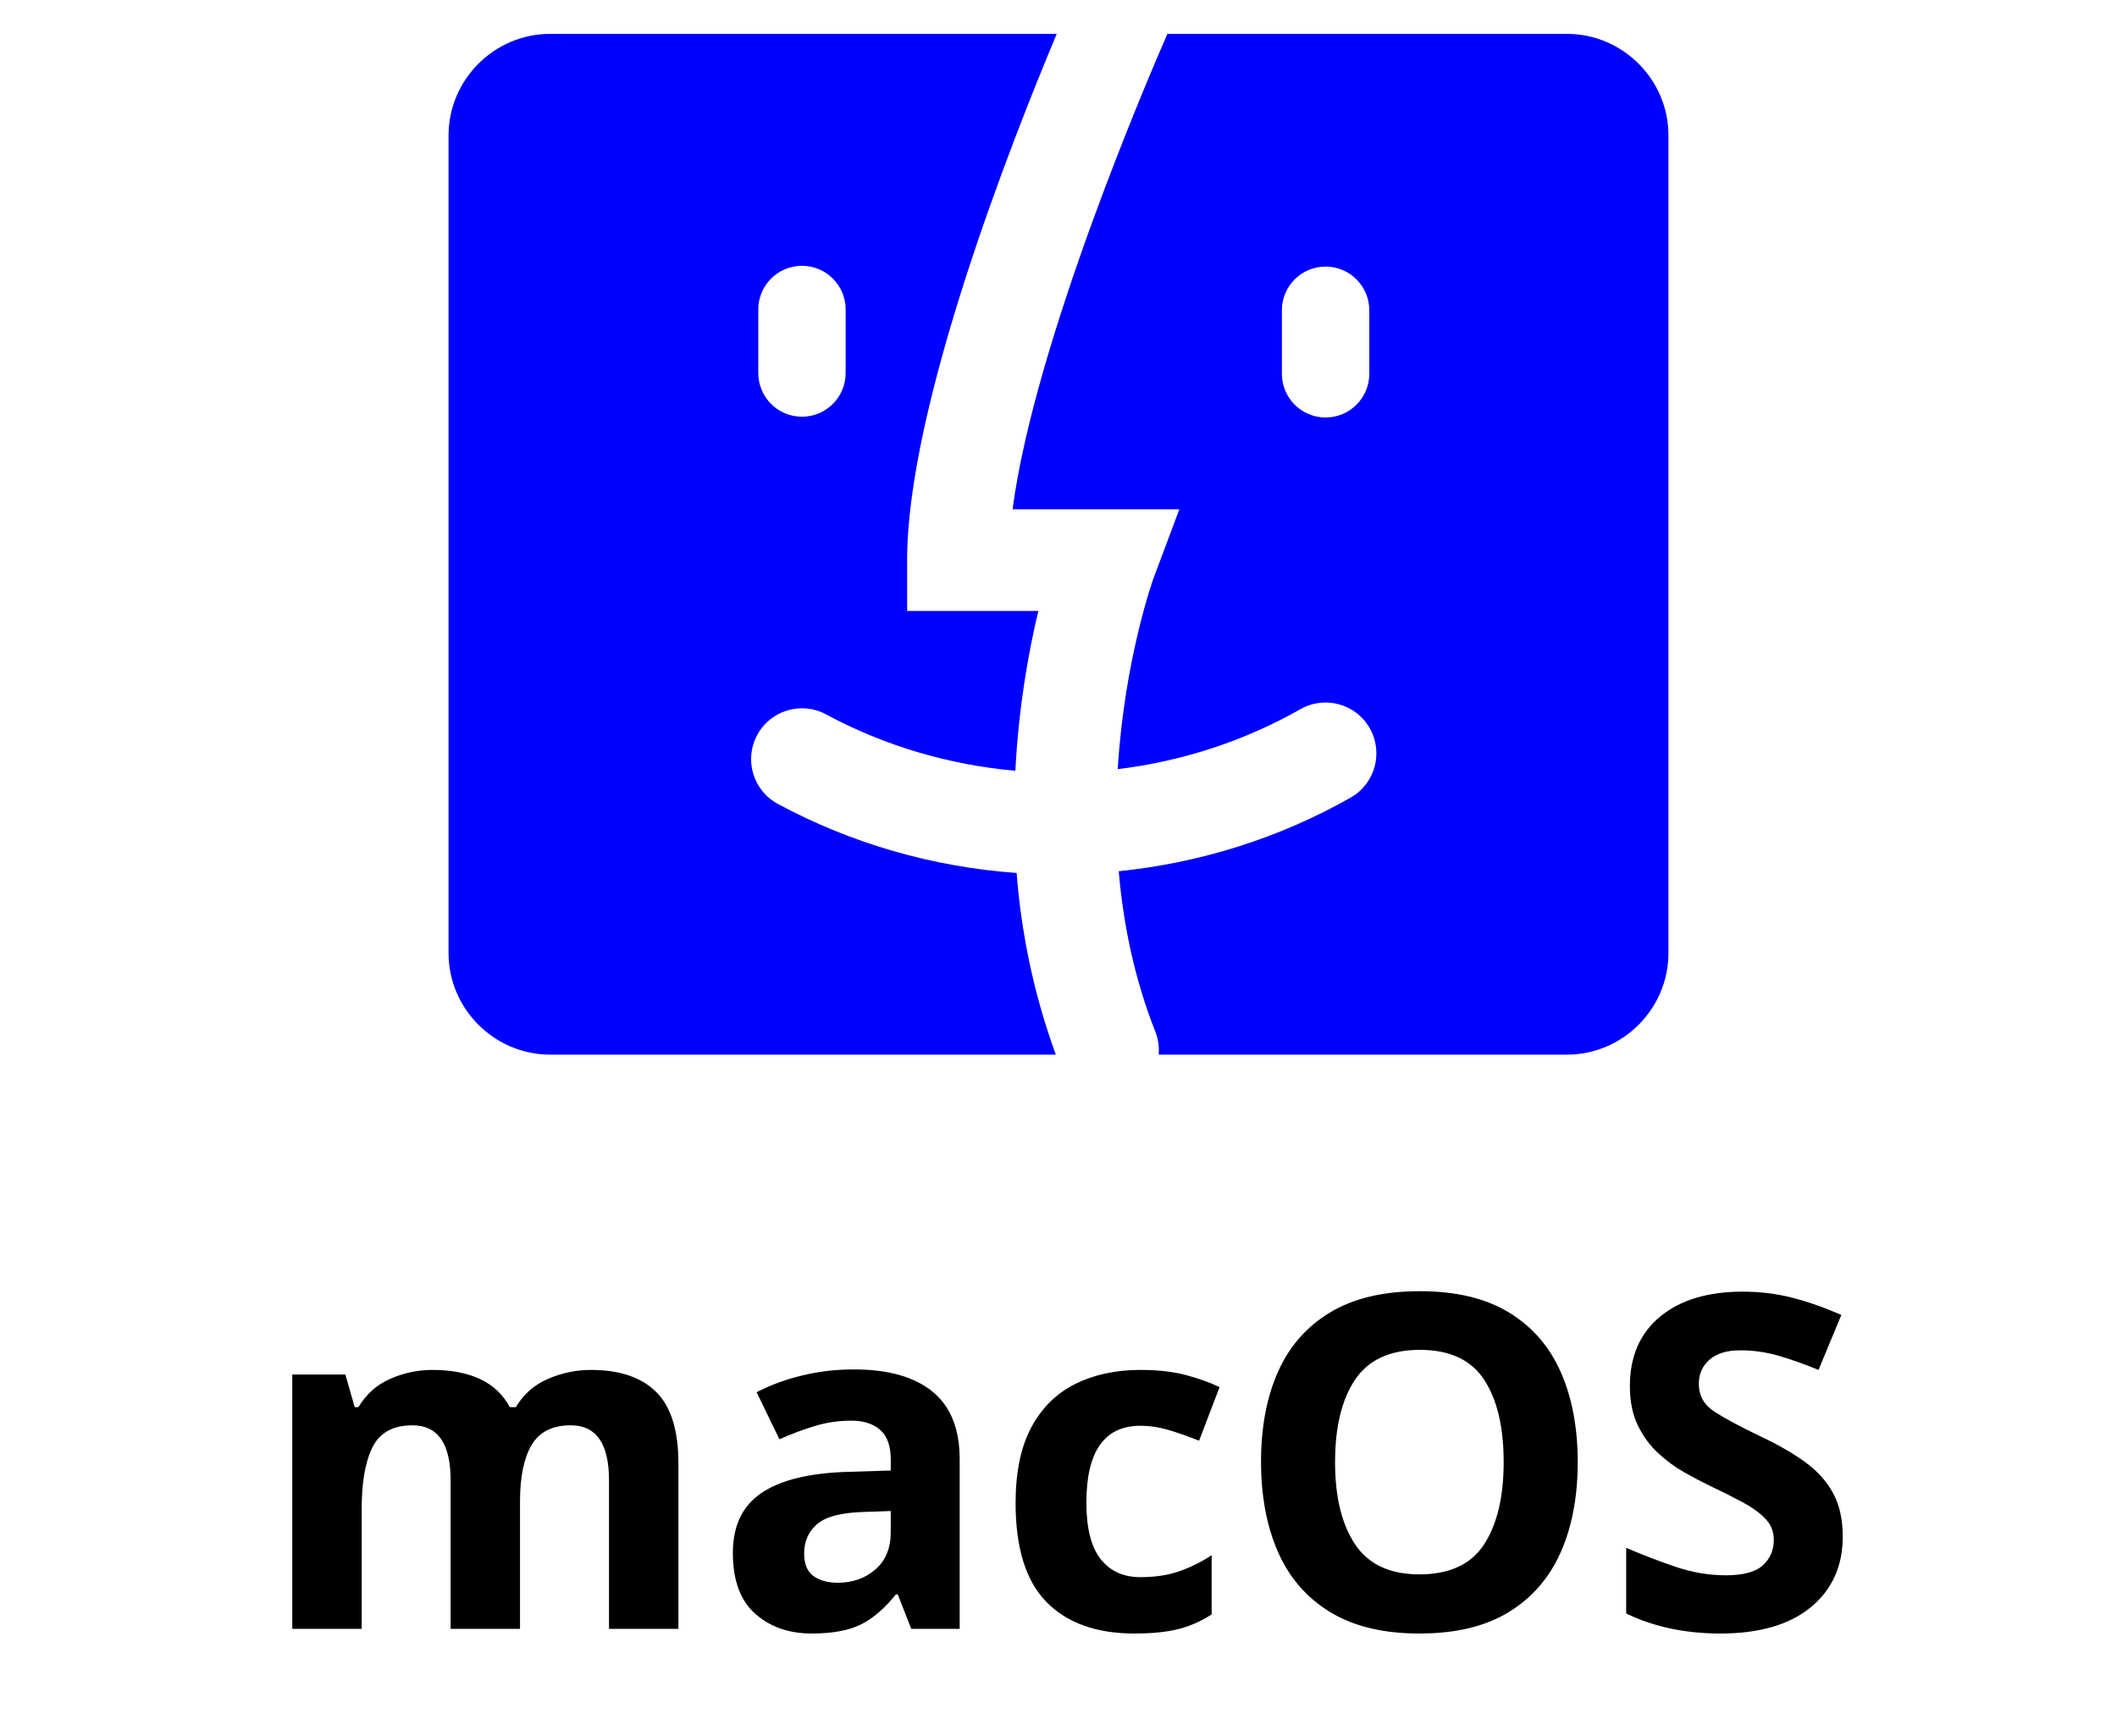
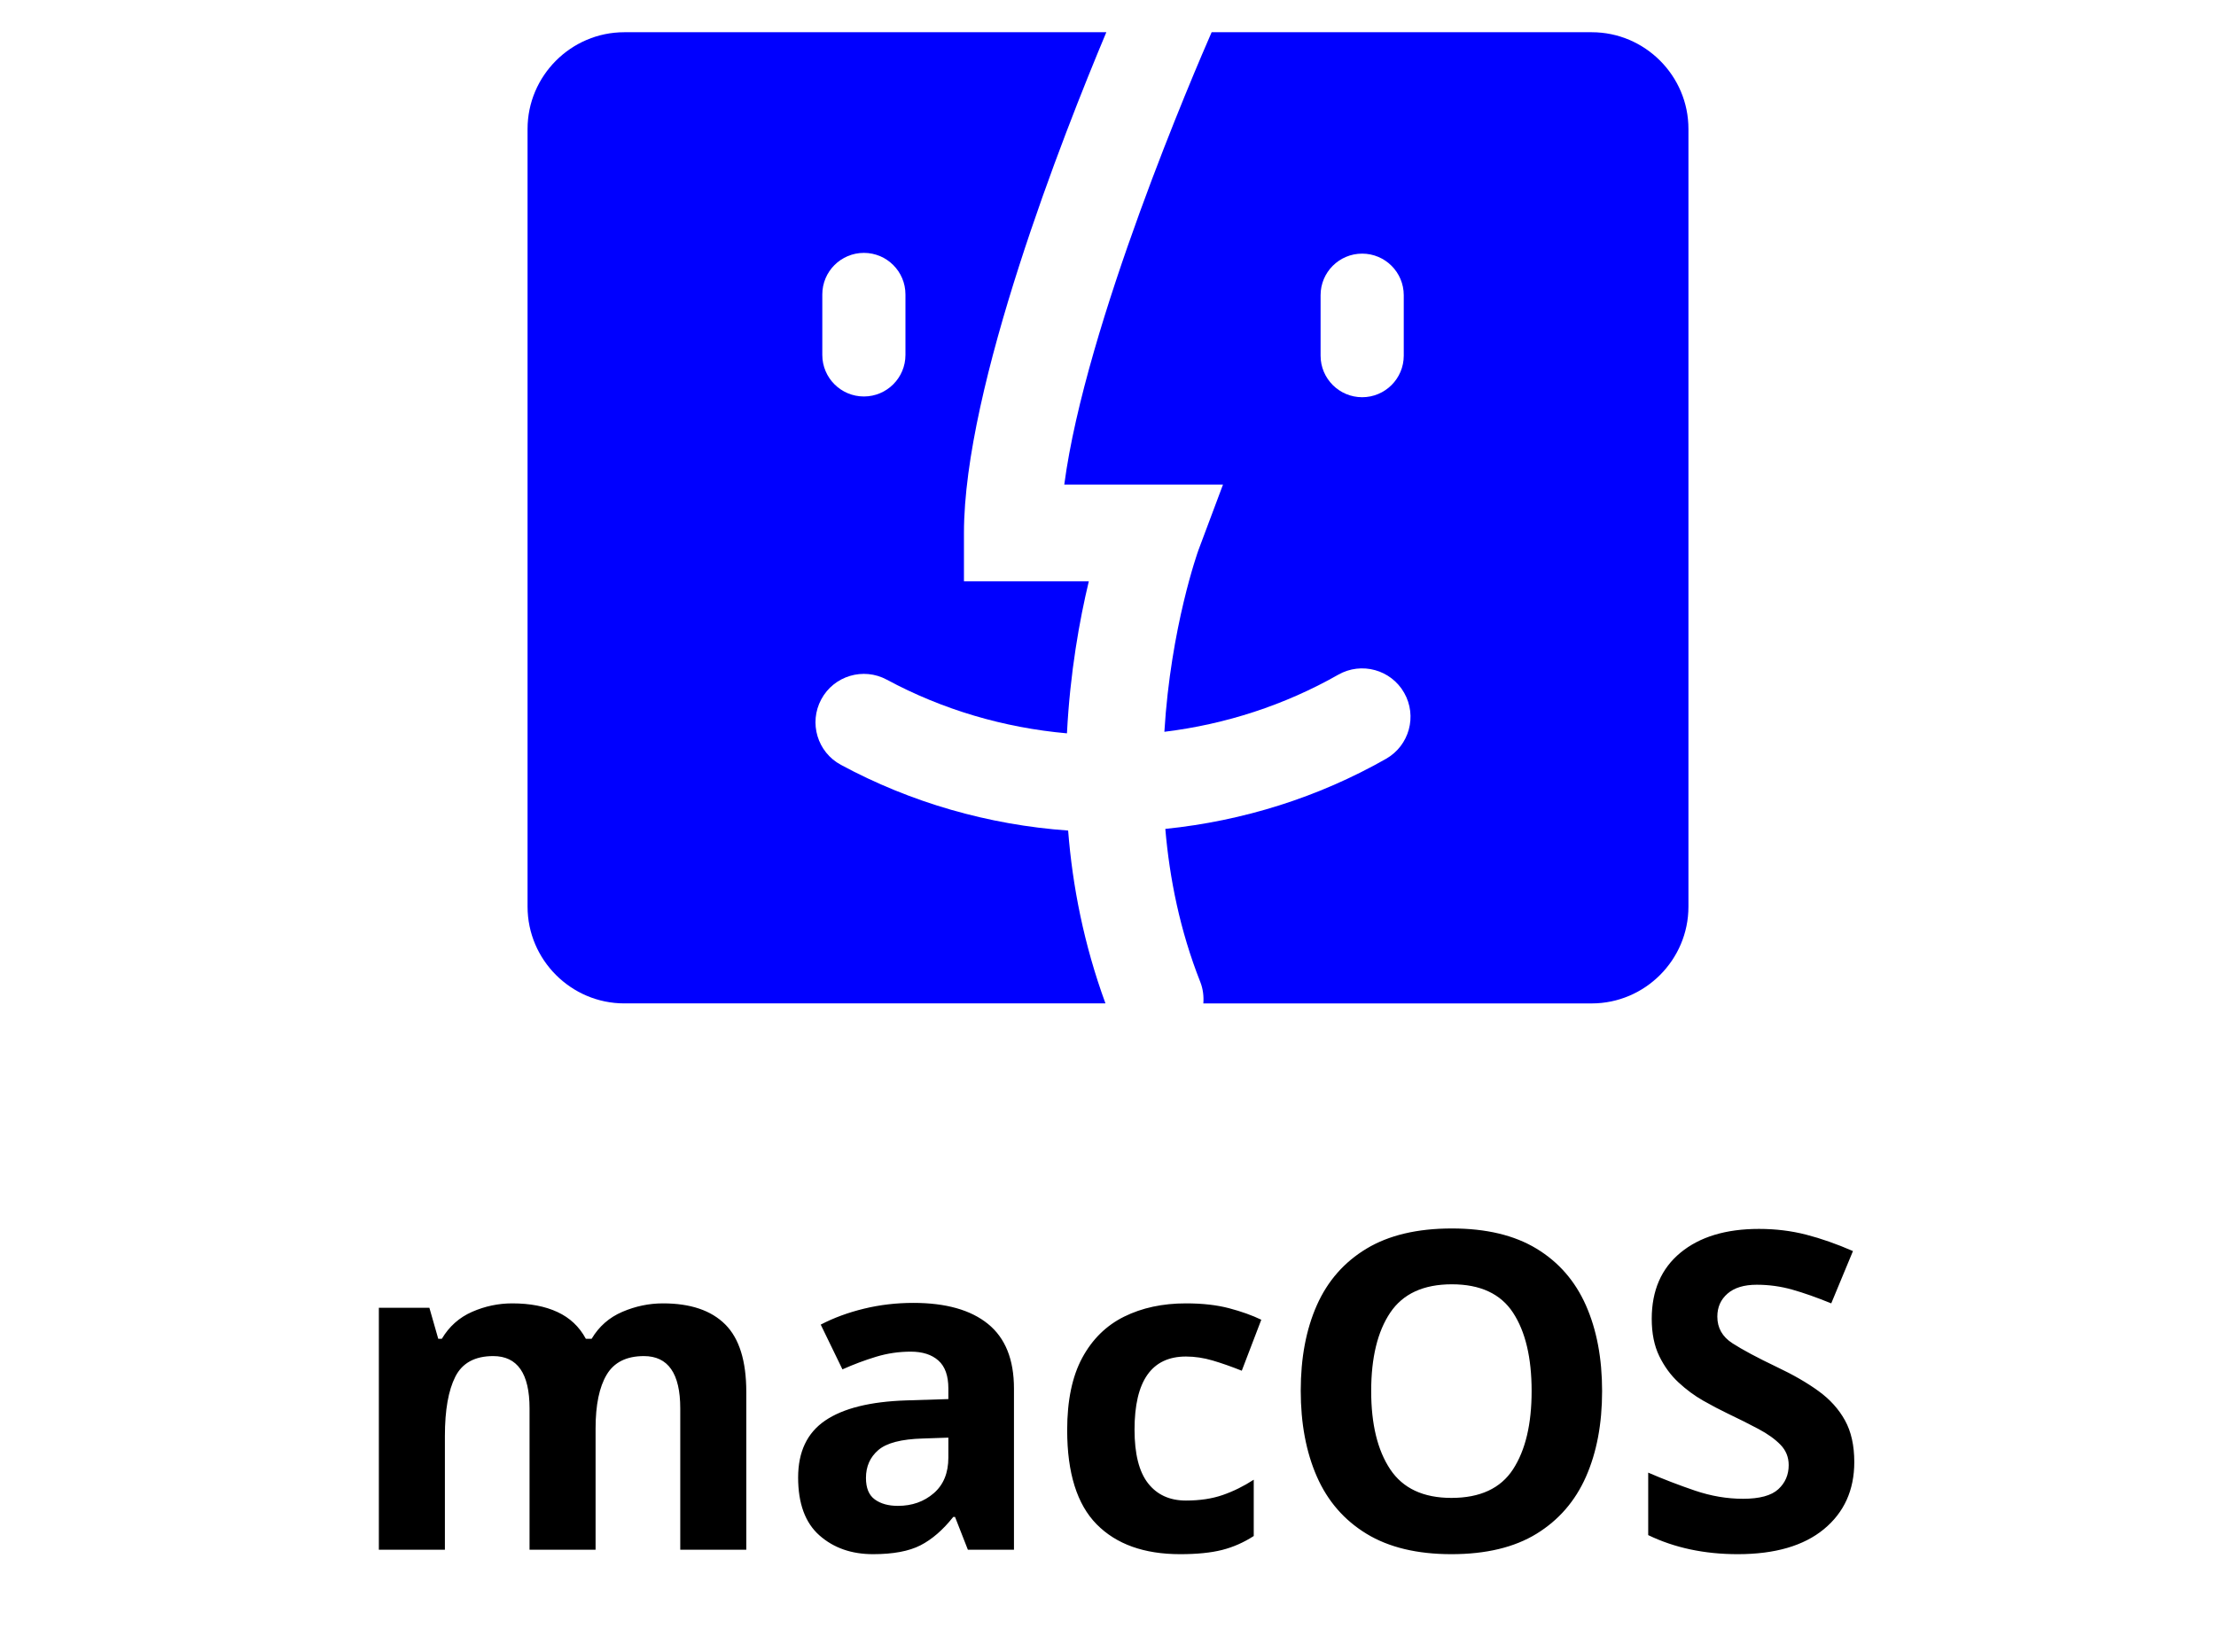
- <svg xmlns="http://www.w3.org/2000/svg" width="1000" height="820">
+ <svg xmlns="http://www.w3.org/2000/svg" width="1100" height="820">
  <g>
-     <rect fill="none" id="canvas_background" height="822" width="1002" y="-1" x="-1" />
+     <rect x="-1" y="-1" width="1102" height="822" id="canvas_background" fill="none" />
  </g>
  <g>
-     <g stroke="null" id="svg_1">
-       <g stroke="null" id="svg_2">
-         <g stroke="null" id="svg_3">
-           <path stroke="null" id="svg_4" fill="#0000ff" d="m367.403,379.708c-11.669,-6.279 -16.015,-20.853 -9.724,-32.534s20.853,-16.027 32.534,-9.736c27.528,14.85 58.105,23.854 89.414,26.639c1.537,-30.265 6.291,-56.496 10.853,-75.488l-61.983,0l0,-24.01c0,-72.547 49.425,-197.977 70.674,-248.579l-239.275,0c-26.411,0 -48.021,21.609 -48.021,48.021l0,386.11c0,26.411 21.609,48.021 48.021,48.021l238.842,0c-10.709,-29.233 -16.387,-58.369 -18.524,-85.813c-39.485,-2.797 -78.129,-13.902 -112.812,-32.63zm-9.22,-233.524c0,-11.393 9.244,-20.637 20.637,-20.637c11.393,0 20.637,9.232 20.637,20.637l0,30.013c0,11.393 -9.232,20.637 -20.637,20.637c-11.393,0 -20.637,-9.244 -20.637,-20.637l0,-30.013z" />
-           <path stroke="null" id="svg_5" fill="#0000ff" d="m740.127,16l-188.685,0c-8.068,18.416 -62.583,144.83 -73.148,224.568l78.79,0l-12.149,32.426c-0.24,0.624 -13.806,38.416 -16.951,90.315c30.325,-3.686 59.762,-13.254 86.293,-28.332c11.525,-6.567 26.207,-2.533 32.75,9.004c6.554,11.525 2.521,26.183 -9.004,32.738c-33.626,19.136 -71.059,30.865 -109.571,34.803c2.101,24.551 7.251,50.41 17.348,75.957c1.392,3.517 1.788,7.155 1.524,10.685l192.779,0c26.412,0 48.021,-21.609 48.021,-48.021l0,-386.122c0.024,-26.411 -21.585,-48.021 -47.996,-48.021l0,0zm-93.316,160.569c0,11.393 -9.256,20.637 -20.649,20.637c-11.381,0 -20.637,-9.244 -20.637,-20.637l0,-30.013c0,-11.393 9.232,-20.637 20.637,-20.637c11.393,0 20.649,9.244 20.649,20.637l0,30.013z" />
+     <g id="svg_1" stroke="null">
+       <g id="svg_2" stroke="null">
+         <g id="svg_3" stroke="null">
+           <path d="m417.403,379.708c-11.669,-6.279 -16.015,-20.853 -9.724,-32.534s20.853,-16.027 32.534,-9.736c27.528,14.85 58.105,23.854 89.414,26.639c1.537,-30.265 6.291,-56.496 10.853,-75.488l-61.983,0l0,-24.01c0,-72.547 49.425,-197.977 70.674,-248.579l-239.275,0c-26.411,0 -48.021,21.609 -48.021,48.021l0,386.11c0,26.411 21.609,48.021 48.021,48.021l238.842,0c-10.709,-29.233 -16.387,-58.369 -18.524,-85.813c-39.485,-2.797 -78.129,-13.902 -112.812,-32.63zm-9.22,-233.524c0,-11.393 9.244,-20.637 20.637,-20.637c11.393,0 20.637,9.232 20.637,20.637l0,30.013c0,11.393 -9.232,20.637 -20.637,20.637c-11.393,0 -20.637,-9.244 -20.637,-20.637l0,-30.013z" fill="#0000ff" id="svg_4" stroke="null" />
+           <path d="m790.127,16l-188.685,0c-8.068,18.416 -62.583,144.83 -73.148,224.568l78.79,0l-12.149,32.426c-0.24,0.624 -13.806,38.416 -16.951,90.315c30.325,-3.686 59.762,-13.254 86.293,-28.332c11.525,-6.567 26.207,-2.533 32.75,9.004c6.554,11.525 2.521,26.183 -9.004,32.738c-33.626,19.136 -71.059,30.865 -109.571,34.803c2.101,24.551 7.251,50.41 17.348,75.957c1.392,3.517 1.788,7.155 1.524,10.685l192.779,0c26.412,0 48.021,-21.609 48.021,-48.021l0,-386.122c0.024,-26.411 -21.585,-48.021 -47.996,-48.021l0,0l0,-0zm-93.316,160.569c0,11.393 -9.256,20.637 -20.649,20.637c-11.381,0 -20.637,-9.244 -20.637,-20.637l0,-30.013c0,-11.393 9.232,-20.637 20.637,-20.637c11.393,0 20.649,9.244 20.649,20.637l0,30.013z" fill="#0000ff" id="svg_5" stroke="null" />
        </g>
      </g>
    </g>
    <g id="svg_6" />
    <g id="svg_7" />
    <g id="svg_8" />
    <g id="svg_9" />
    <g id="svg_10" />
    <g id="svg_11" />
    <g id="svg_12" />
    <g id="svg_13" />
    <g id="svg_14" />
    <g id="svg_15" />
    <g id="svg_16" />
    <g id="svg_17" />
    <g id="svg_18" />
    <g id="svg_19" />
    <g id="svg_20" />
-     <text font-weight="bold" xml:space="preserve" text-anchor="start" font-family="Oswald, sans-serif" font-size="220" id="svg_21" y="769.391" x="120.906" stroke-width="0" fill="#000000">macOS</text>
+     <text fill="#000000" stroke-width="0" x="170.906" y="769.391" id="svg_21" font-size="220" font-family="Oswald, sans-serif" text-anchor="start" xml:space="preserve" font-weight="bold">macOS</text>
  </g>
</svg>
